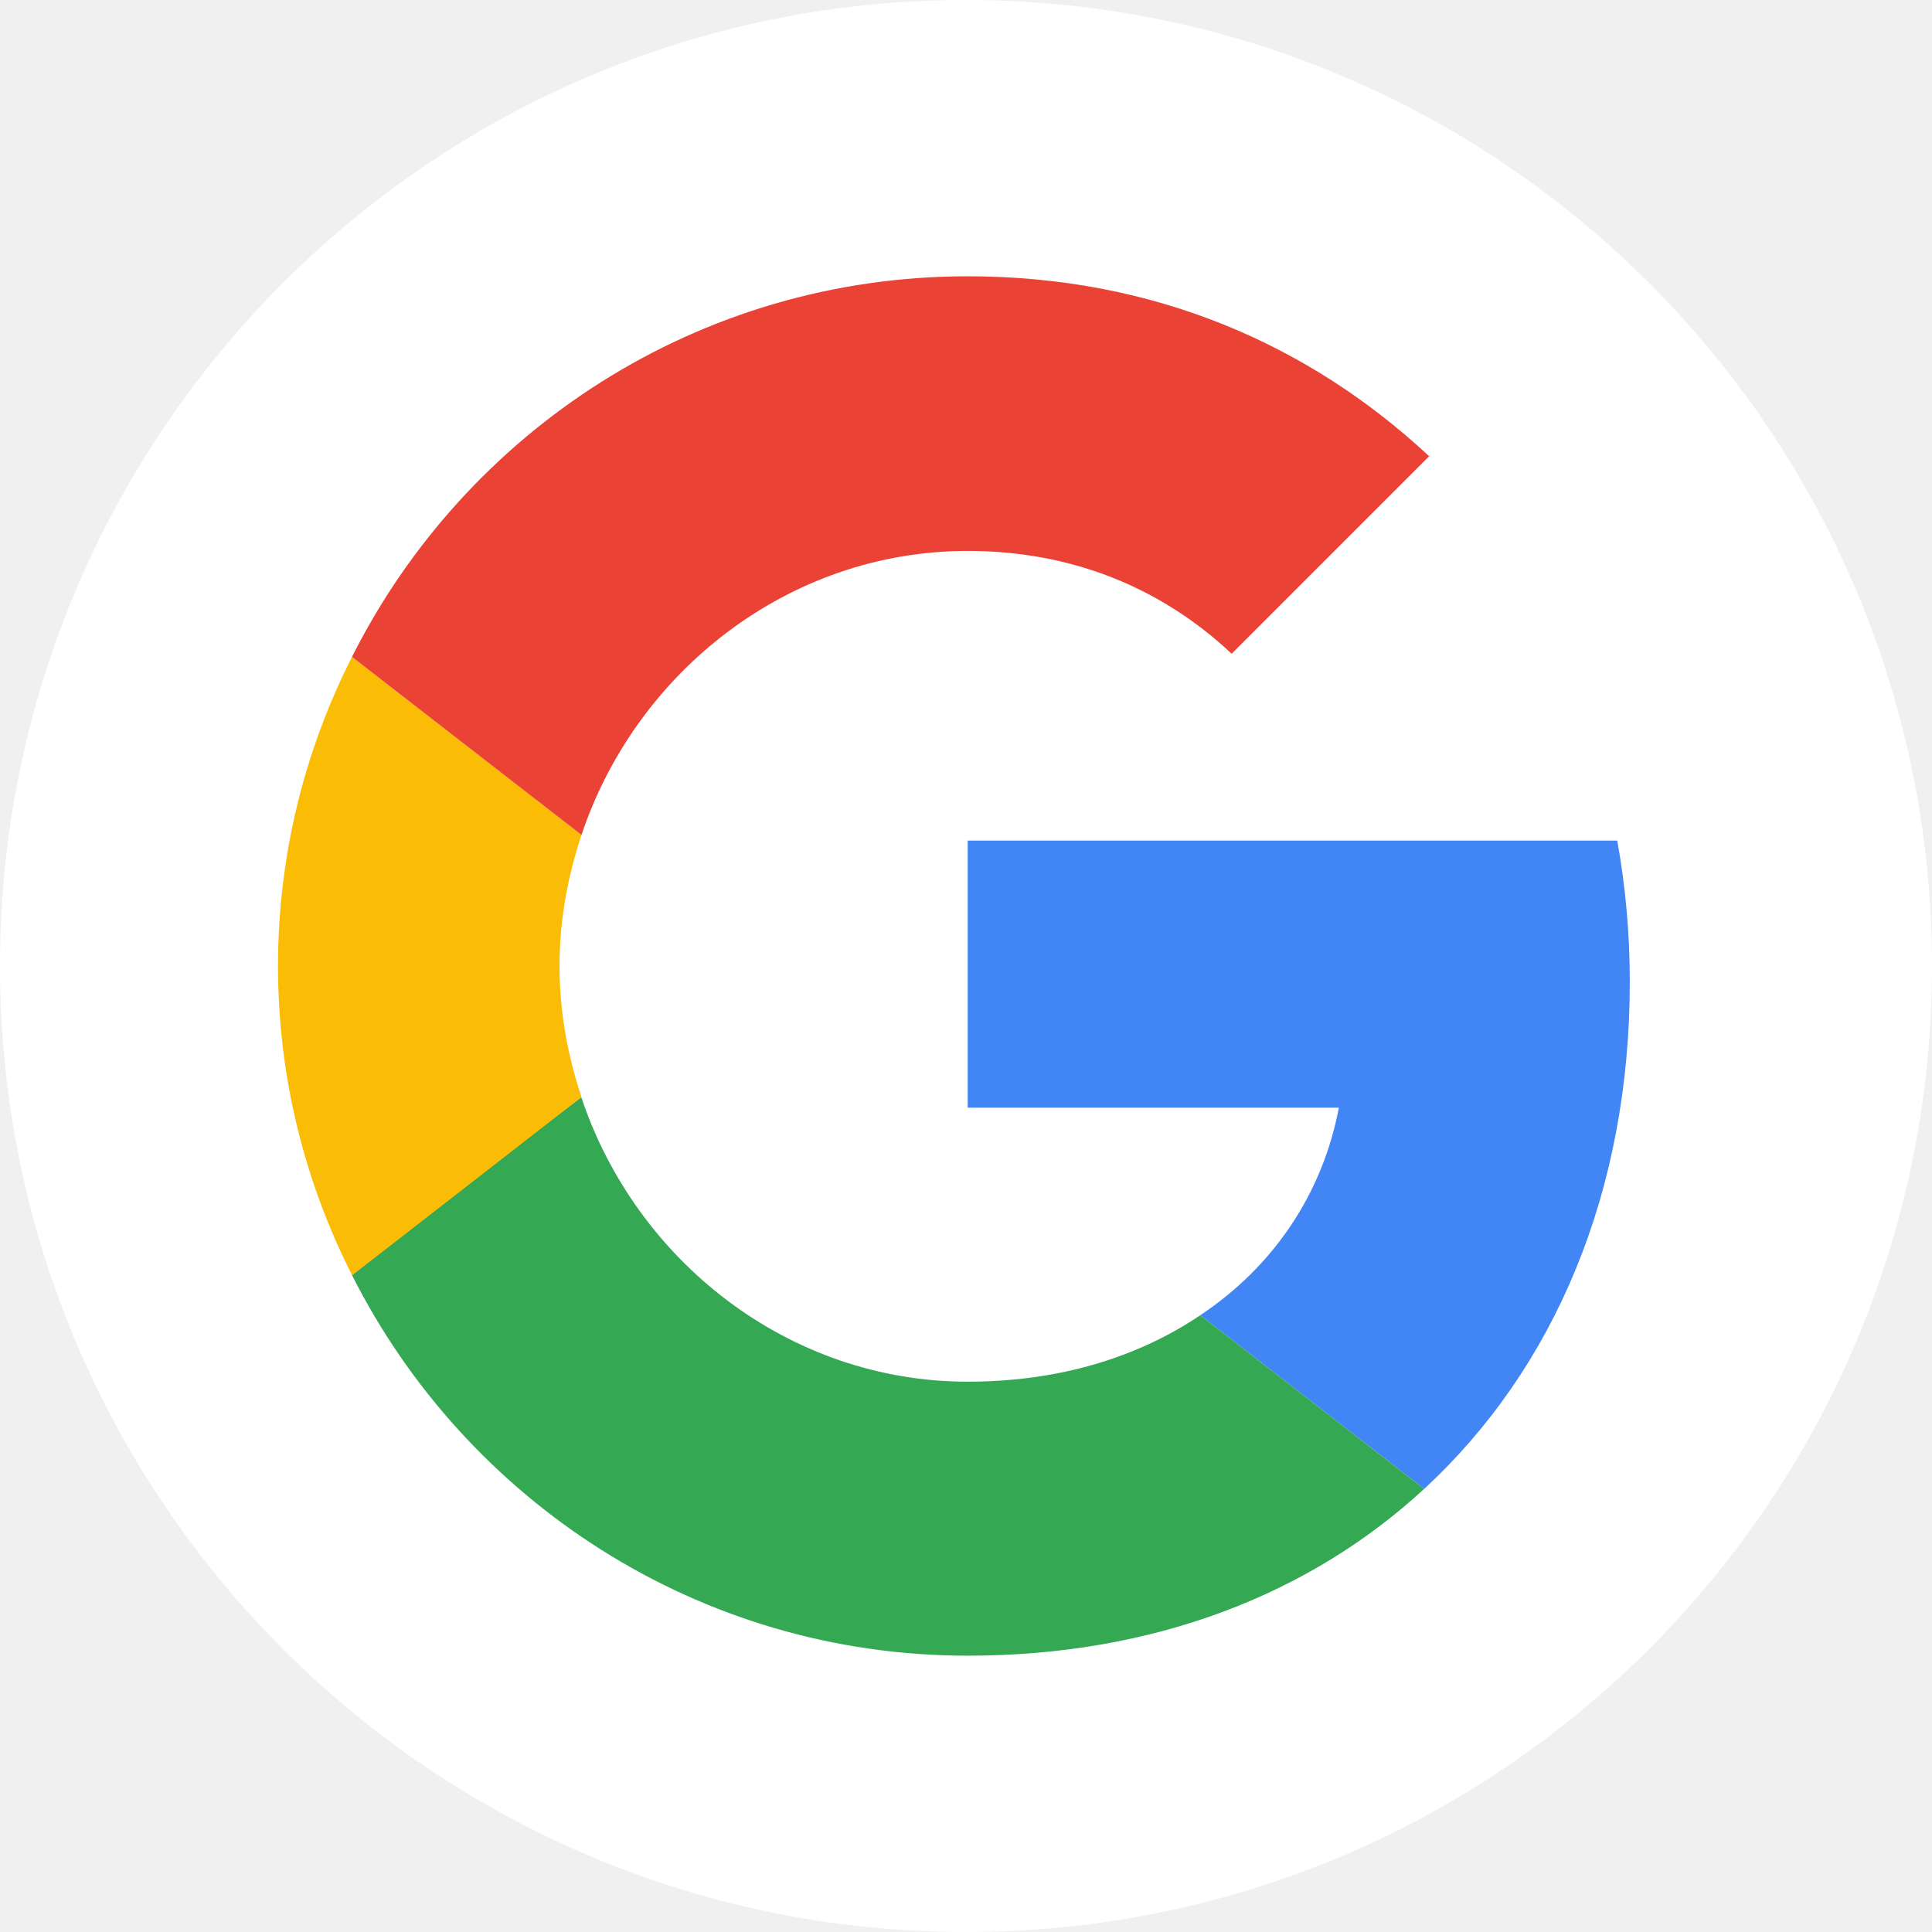
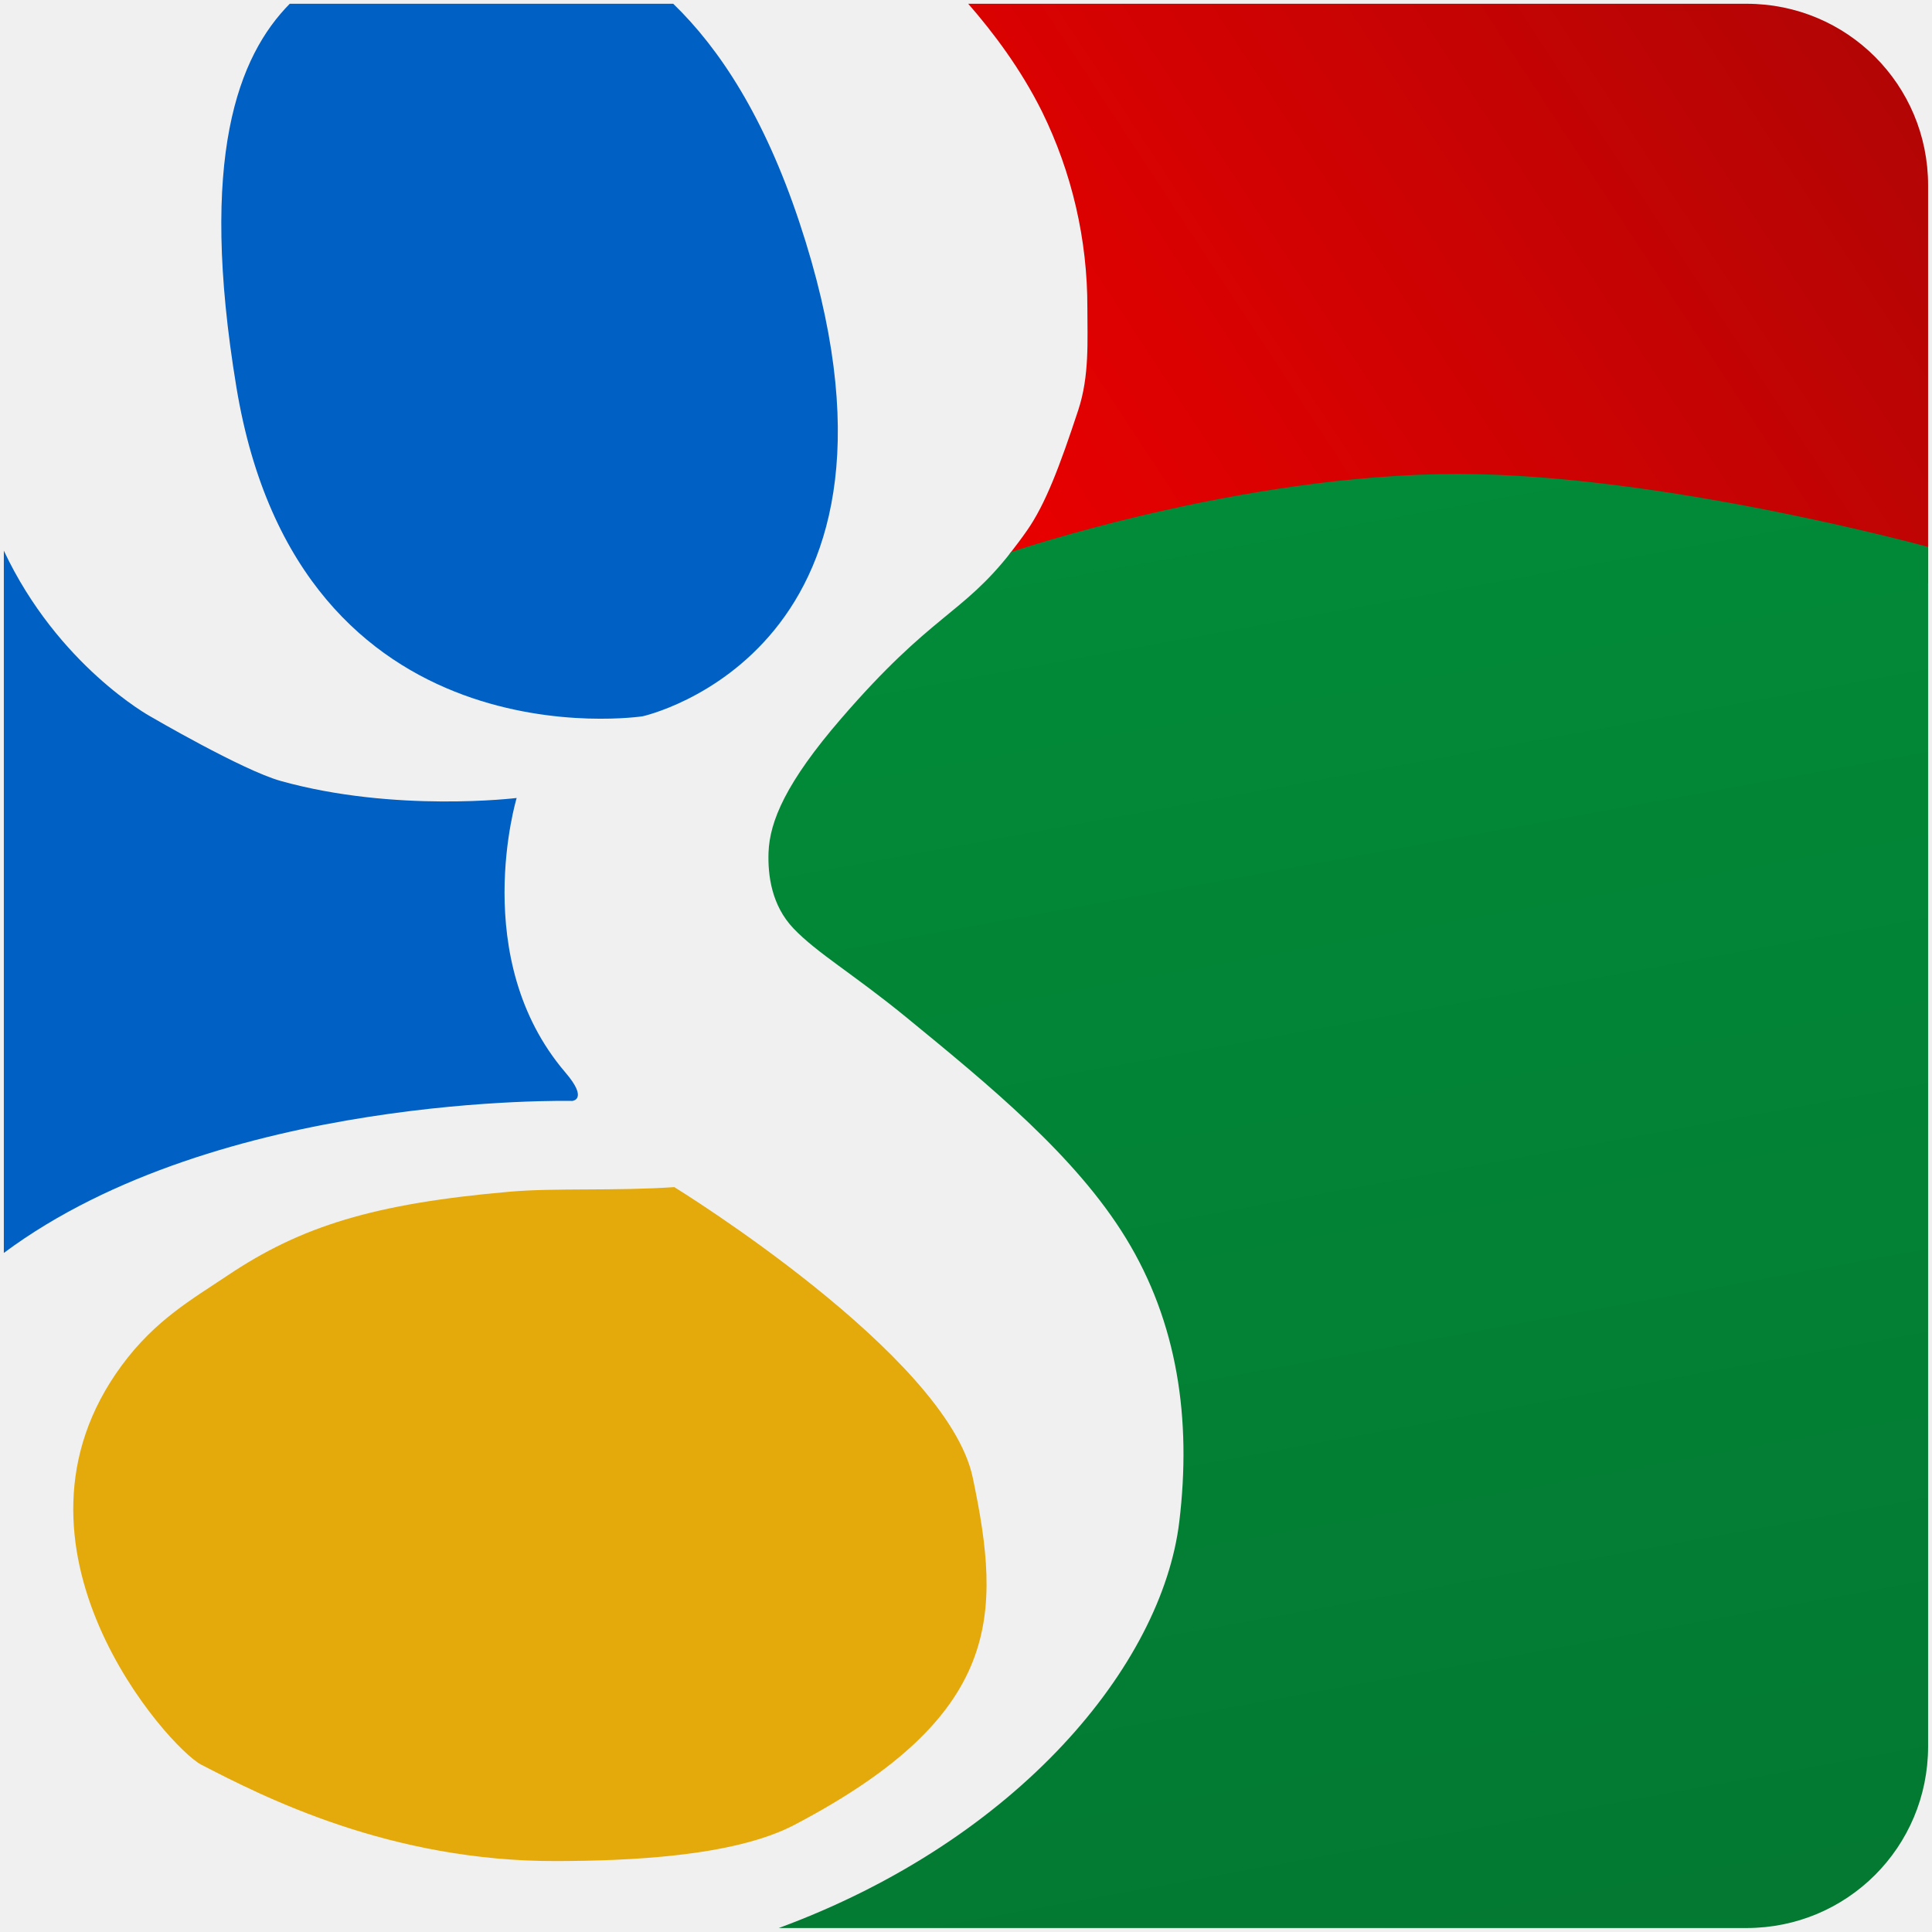
- <svg xmlns="http://www.w3.org/2000/svg" width="100%" height="100%" viewBox="0 0 100 100" version="1.1" xml:space="preserve" style="fill-rule:evenodd;clip-rule:evenodd;stroke-linejoin:round;stroke-miterlimit:2;">
-   <circle cx="50" cy="50" r="50" style="fill:white;" />
-   <g id="Google__G__Logo.svg" transform="matrix(0.0991612,0,0,0.0991612,49.3739,50)">
-     <g transform="matrix(1,0,0,1,-352.8,-360)">
-       <clipPath id="_clip1">
-         <rect x="0" y="0" width="705.6" height="720" />
-       </clipPath>
-       <g clip-path="url(#_clip1)">
-         <g transform="matrix(1,0,0,1,4477.16,2891.98)">
-           <path d="M-4117.16,-2597.44L-4117.16,-2458.02L-3923.42,-2458.02C-3931.93,-2413.18 -3957.46,-2375.22 -3995.75,-2349.69L-3878.91,-2259.03C-3810.84,-2321.87 -3771.56,-2414.16 -3771.56,-2523.8C-3771.56,-2549.33 -3773.85,-2573.87 -3778.11,-2597.43L-4117.16,-2597.44Z" style="fill:rgb(66,133,244);fill-rule:nonzero;" />
-           <path d="M-4318.92,-2463.46L-4345.27,-2443.29L-4438.55,-2370.64C-4379.31,-2253.15 -4257.9,-2171.98 -4117.17,-2171.98C-4019.97,-2171.98 -3938.48,-2204.05 -3878.92,-2259.03L-3995.75,-2349.69C-4027.83,-2328.09 -4068.74,-2315 -4117.17,-2315C-4210.77,-2315 -4290.3,-2378.16 -4318.77,-2463.25L-4318.92,-2463.46Z" style="fill:rgb(52,168,83);fill-rule:nonzero;" />
-           <path d="M-4438.55,-2693.33C-4463.09,-2644.89 -4477.16,-2590.24 -4477.16,-2531.99C-4477.16,-2473.73 -4463.09,-2419.08 -4438.55,-2370.64C-4438.55,-2370.32 -4318.76,-2463.59 -4318.76,-2463.59C-4325.96,-2485.19 -4330.22,-2508.09 -4330.22,-2531.99C-4330.22,-2555.88 -4325.96,-2578.79 -4318.76,-2600.39L-4438.55,-2693.33Z" style="fill:rgb(251,188,5);fill-rule:nonzero;" />
-           <path d="M-4117.16,-2748.64C-4064.14,-2748.64 -4017.02,-2730.31 -3979.38,-2694.97L-3876.29,-2798.06C-3938.8,-2856.31 -4019.96,-2891.99 -4117.16,-2891.99C-4257.89,-2891.99 -4379.31,-2811.15 -4438.55,-2693.33L-4318.76,-2600.38C-4290.29,-2685.47 -4210.76,-2748.64 -4117.16,-2748.64Z" style="fill:rgb(234,67,53);fill-rule:nonzero;" />
-         </g>
-       </g>
-     </g>
+ <svg xmlns="http://www.w3.org/2000/svg" xmlns:xlink="http://www.w3.org/1999/xlink" style="display:inline" viewBox="0 0 50 50">
+   <defs>
+     <linearGradient id="b">
+       <stop offset="0" style="stop-color:#028b38;stop-opacity:1" />
+       <stop offset="1" style="stop-color:#037932;stop-opacity:1" />
+     </linearGradient>
+     <linearGradient id="a">
+       <stop offset="0" style="stop-color:#b20505;stop-opacity:1" />
+       <stop offset="1" style="stop-color:#e70000;stop-opacity:1" />
+     </linearGradient>
+     <linearGradient xlink:href="#a" id="c" x1="465.217" x2="442.342" y1="787.967" y2="802.967" gradientUnits="userSpaceOnUse" />
+     <linearGradient xlink:href="#b" id="d" x1="452.467" x2="459.717" y1="801.467" y2="841.217" gradientUnits="userSpaceOnUse" />
+   </defs>
+   <g style="display:inline">
+     <path d="M421.967 788.467c-1.415 1.436-2.52 4.207-1.469 10.563 1.738 10.508 11.188 9.062 11.188 9.062s8.25-1.809 4.312-13.625c-.958-2.873-2.181-4.755-3.469-6z" style="fill:#0060c3;fill-opacity:1;fill-rule:evenodd;stroke:none" transform="translate(-388.99 -740.762)scale(.93962)" />
+     <path d="M440.654 788.467c.694.796 1.448 1.796 2.032 2.969a12.2 12.2 0 0 1 1.25 5.406c0 .906.059 1.873-.25 2.813-.514 1.56-.907 2.594-1.407 3.312-.152.219-.312.43-.45.607-1.378 1.759 10.237 2.857 7.729 5.763l17.534-4.91v-10.96c0-2.77-2.23-5-5-5z" style="fill:url(#c);fill-opacity:1;fill-rule:evenodd;stroke:none" transform="translate(-388.99 -740.762)scale(.93962)" />
+     <path d="M414.092 803.53v19.343c5.929-4.413 15.656-4.187 15.656-4.187s.453-.034-.187-.781c-2.683-3.13-1.344-7.563-1.344-7.563s-3.345.412-6.5-.469c-1.05-.293-3.594-1.78-3.594-1.78s-2.54-1.394-4.031-4.563" style="fill:#0060c3;fill-opacity:1;fill-rule:evenodd;stroke:none" transform="translate(-388.99 -740.762)scale(.93962)" />
+     <path d="M432.56 821.06c-1.631.111-3.284.017-4.53.126-3.75.327-5.756.952-7.782 2.312-.952.64-1.982 1.215-2.906 2.47-3.676 4.986 1.293 10.537 2.187 11 1.72.888 5.205 2.674 9.813 2.655 1.875-.008 4.835-.108 6.531-1 5.746-3.021 5.7-5.774 4.906-9.562-.707-3.381-8.218-8-8.218-8" style="fill:#e4aa0b;fill-opacity:1;fill-rule:evenodd;stroke:none" transform="translate(-388.99 -740.762)scale(.93962)" />
+     <path d="M441.836 803.568c-1.373 1.75-2.178 1.686-4.682 4.587-1.514 1.753-1.968 2.824-2 3.687-.021.618.078 1.454.688 2.094.645.677 1.654 1.26 3.094 2.437 2.316 1.895 4.681 3.836 6.062 6.094 1.42 2.322 1.811 4.979 1.469 7.813-.475 3.93-4.42 8.75-11.031 11.187h26.656c2.77 0 5-2.23 5-5v-33.039s-7.314-2.01-12.961-2.01c-5.99 0-12.295 2.15-12.295 2.15" style="fill:url(#d);fill-opacity:1;fill-rule:evenodd;stroke:none" transform="translate(-388.99 -740.762)scale(.93962)" />
  </g>
</svg>
